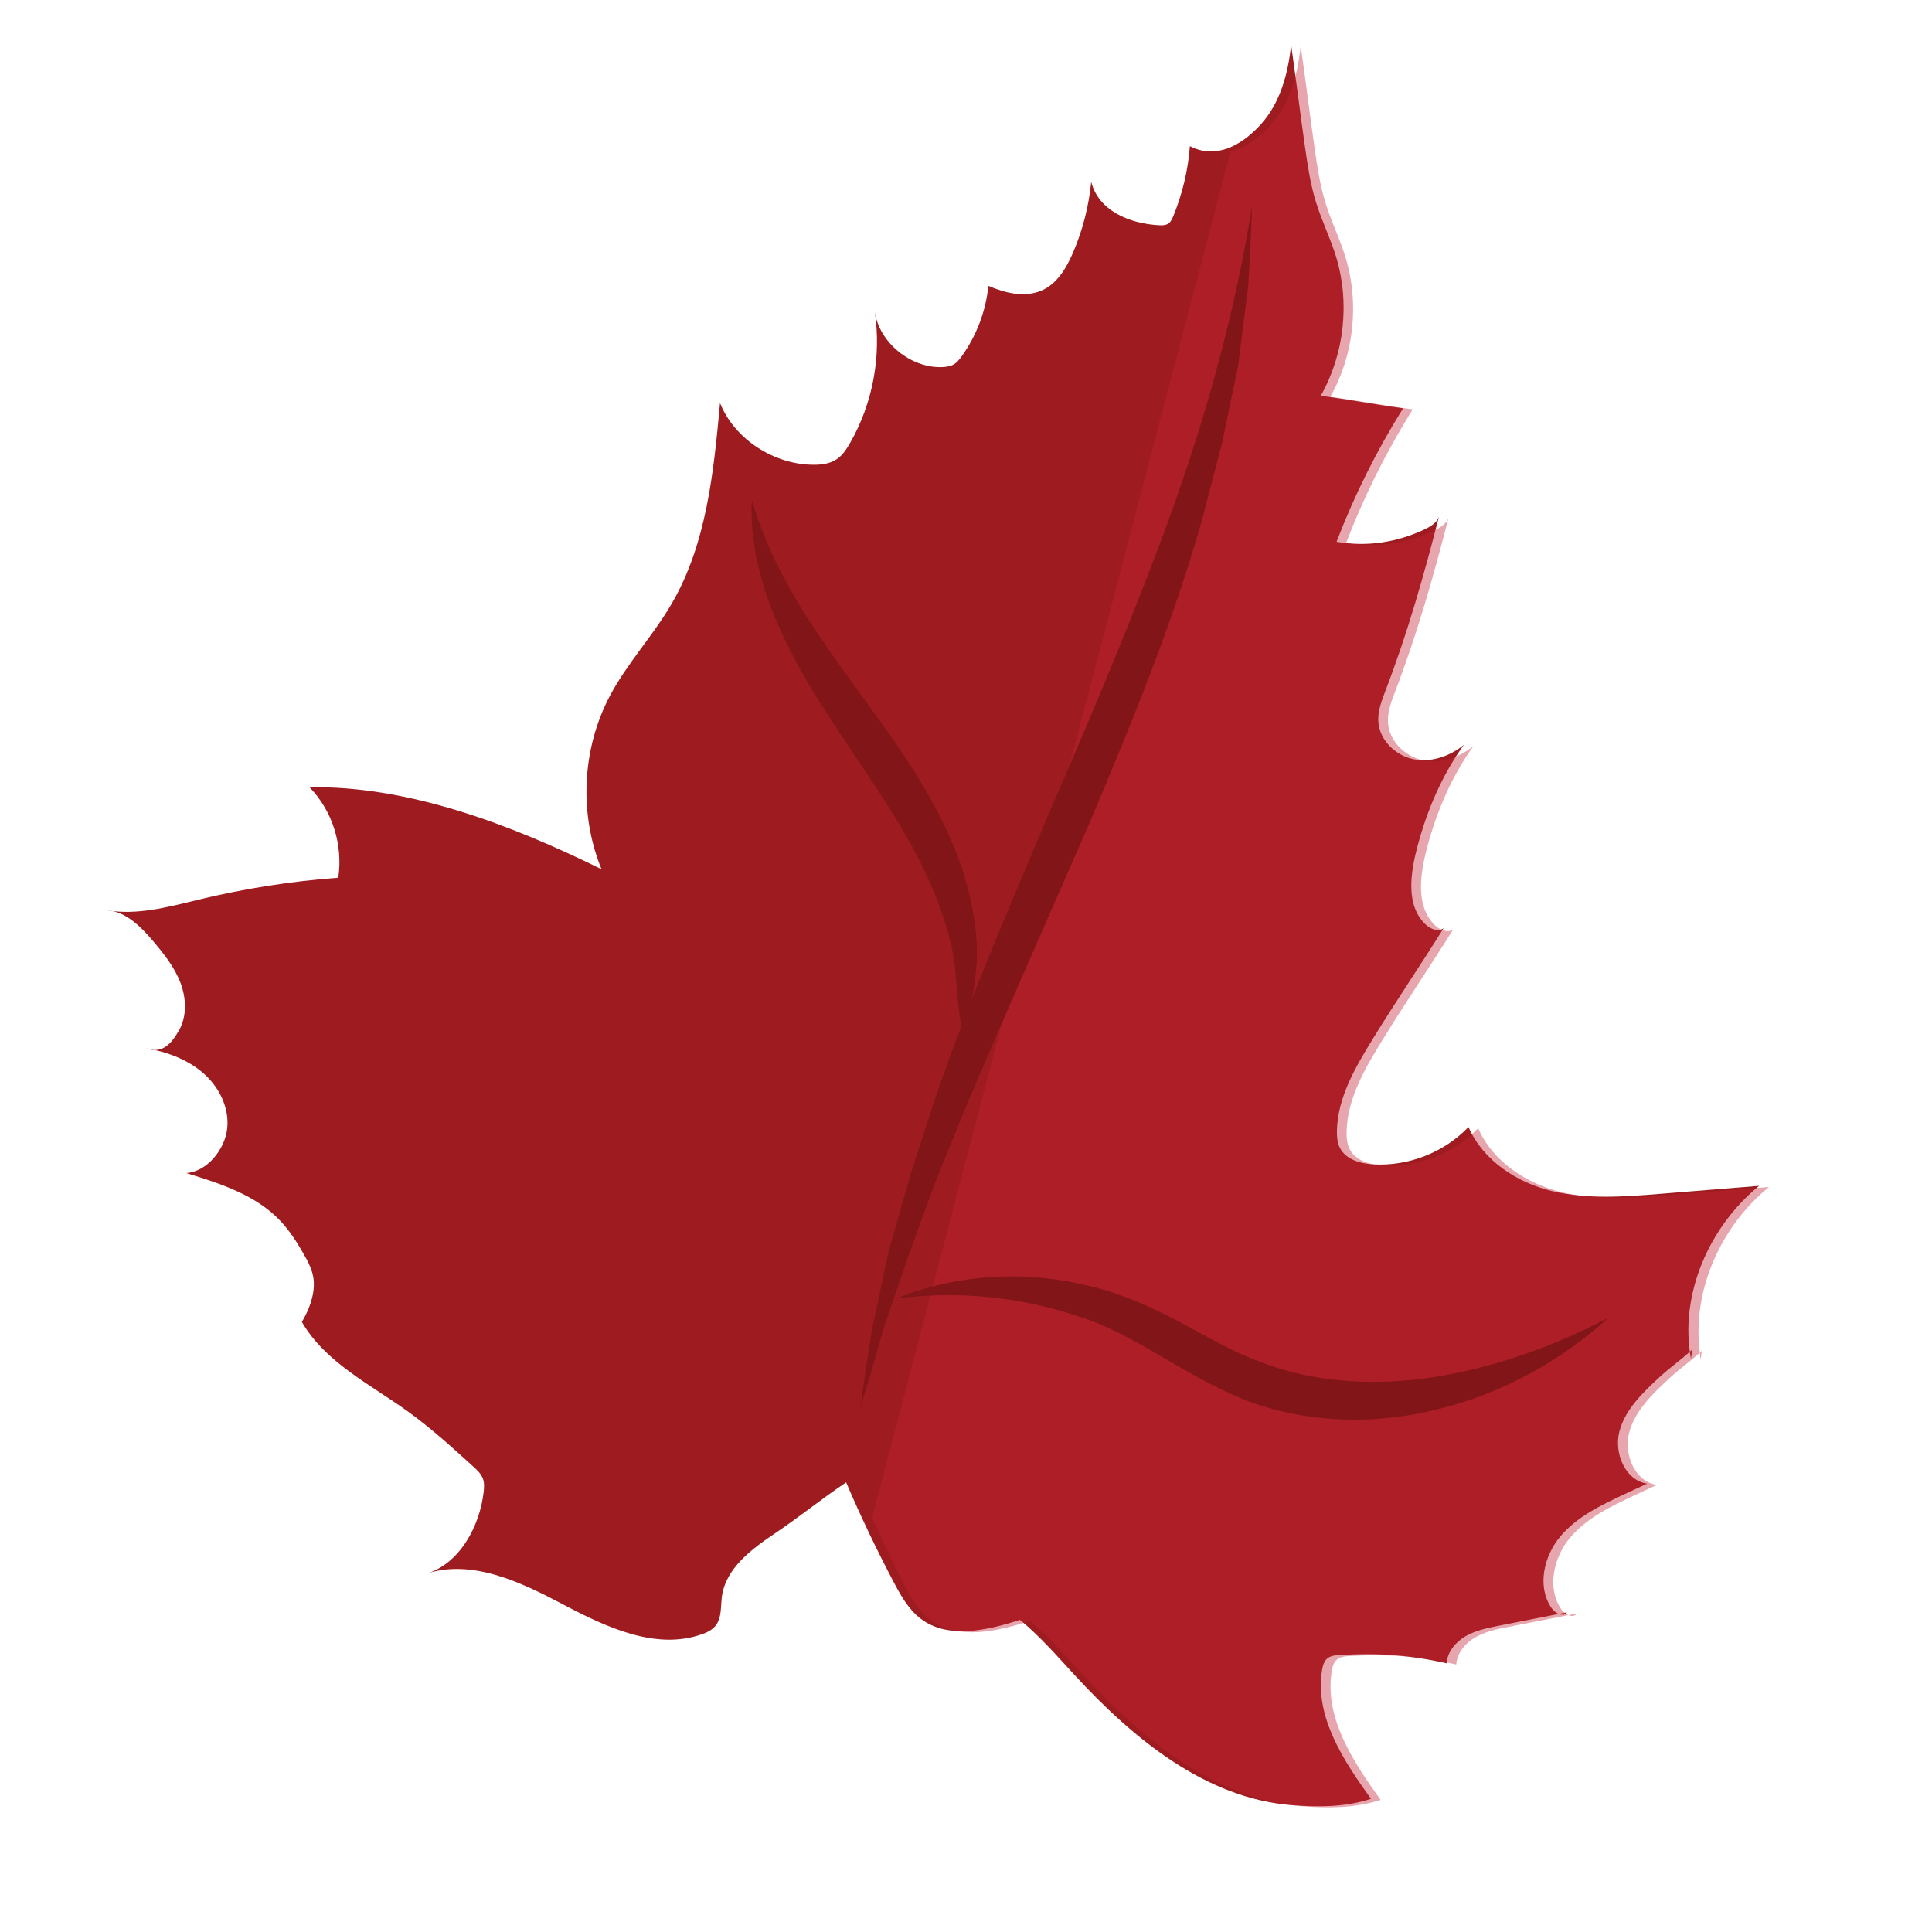
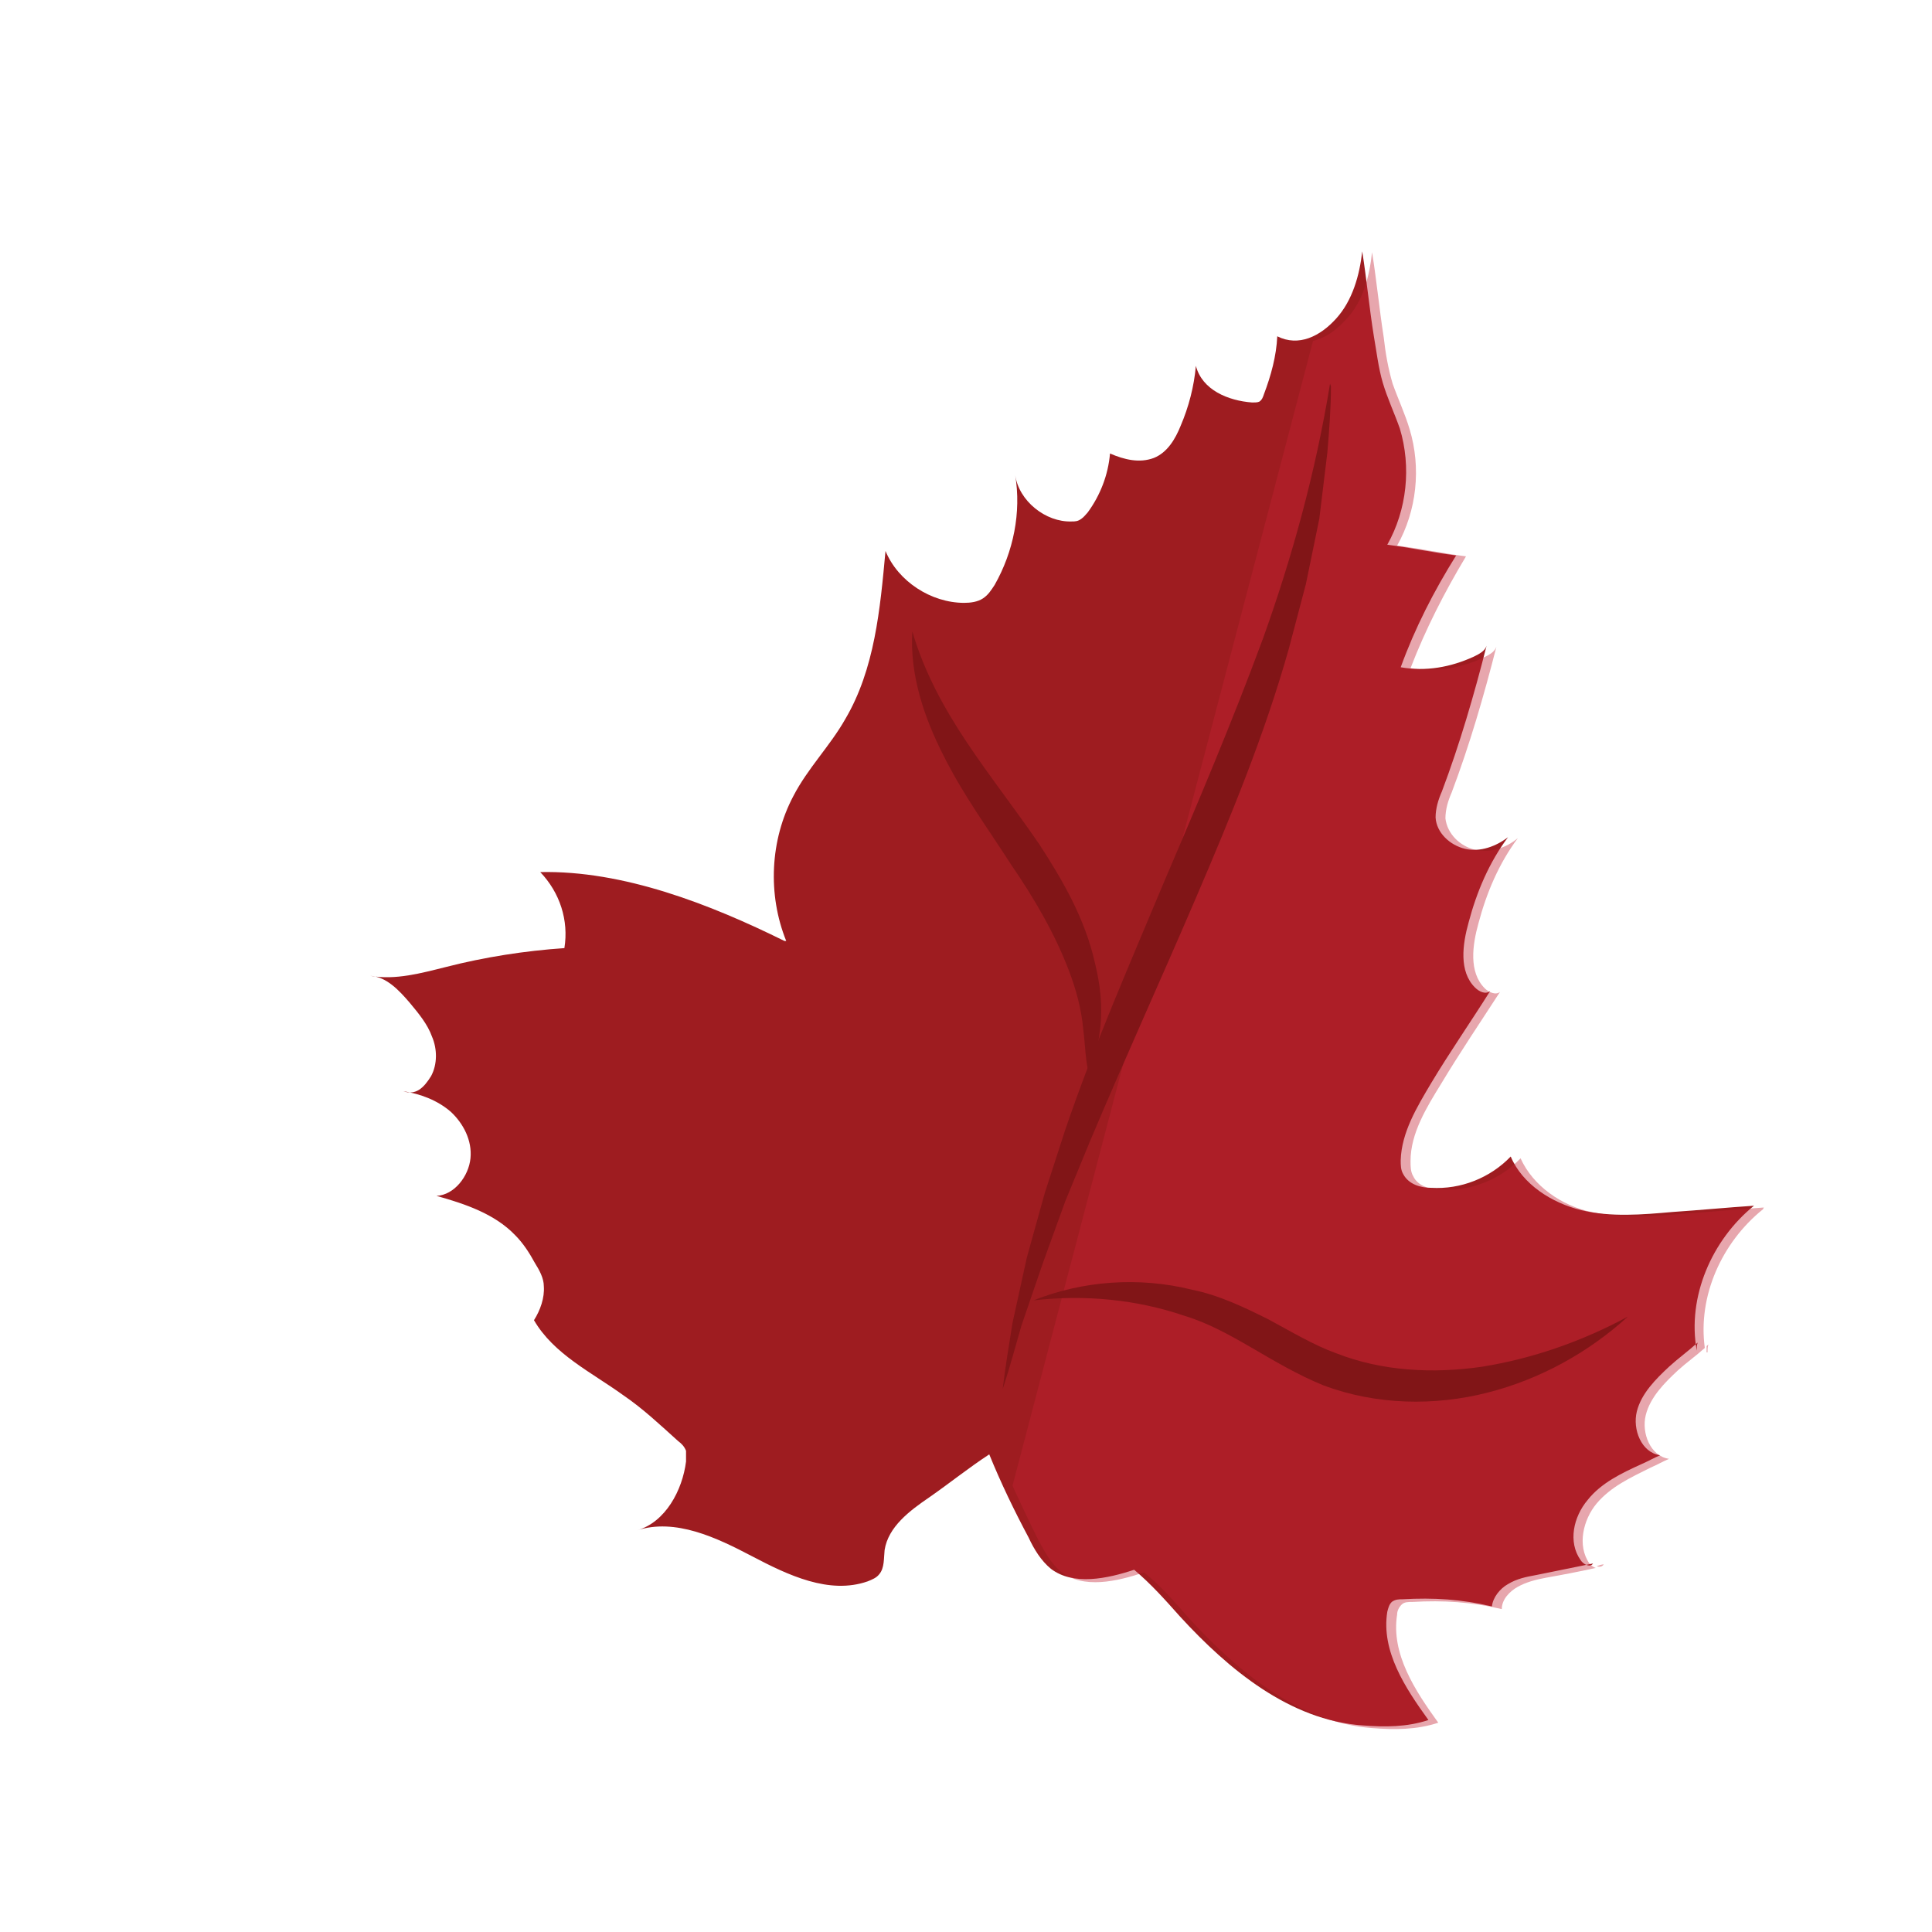
<svg xmlns="http://www.w3.org/2000/svg" version="1.1" viewBox="0 0 216 216">
  <defs>
    <style>
      .cls-1 {
        fill: #c22032;
      }

      .cls-2 {
        fill: #811517;
      }

      .cls-3 {
        opacity: .4;
      }

      .cls-4 {
        fill: #9e1c20;
      }
    </style>
  </defs>
  <g>
    <g id="Layer_1">
-       <g>
-         <path class="cls-4" d="M67.24,97.15c-2.53-6.18-2.17-13.47.95-19.36,1.94-3.66,4.84-6.74,6.92-10.32,3.89-6.7,4.68-14.69,5.39-22.41,1.63,4.09,6.13,6.93,10.53,6.9.86,0,1.75-.12,2.47-.59.67-.43,1.12-1.12,1.52-1.81,2.54-4.41,3.54-9.69,2.78-14.72.49,3.48,4.07,6.36,7.58,6.2.44-.02.89-.09,1.27-.31.35-.21.61-.54.85-.87,1.67-2.31,2.72-5.07,3-7.9,1.86.8,3.98,1.32,5.86.56,1.76-.71,2.84-2.49,3.59-4.24,1.09-2.52,1.78-5.21,2.05-7.95.82,3.22,4.24,4.66,7.56,4.85.35.02.71.02,1.01-.15.32-.19.48-.55.62-.9,1.01-2.48,1.64-5.12,1.84-7.79,2.87,1.49,5.73-.02,7.91-2.41,2.18-2.39,3.07-5.69,3.41-8.91.54,3.77,1.01,7.63,1.55,11.4.3,2.07.6,4.15,1.22,6.15.64,2.08,1.61,4.04,2.25,6.11,1.57,5.13.94,10.9-1.71,15.57,2.91.38,6.31,1.02,9.21,1.4-2.95,4.72-5.45,9.72-7.44,14.92,3.4.59,6.71.08,9.83-1.38.67-.32,1.38-.74,1.62-1.44-1.68,6.57-3.54,13.11-5.97,19.44-.43,1.13-.89,2.3-.81,3.51.14,2.03,1.89,3.75,3.88,4.17,1.99.42,4.12-.31,5.69-1.6-2.45,3.38-4.13,7.34-5.2,11.37-.78,2.95-1.32,6.53.86,8.67.55.54,1.46.93,2.07.46-2.58,4.14-5.33,8.16-7.88,12.32-1.96,3.19-3.97,6.58-4.05,10.31-.01.67.04,1.37.35,1.96.67,1.29,2.29,1.74,3.74,1.82,3.92.22,7.9-1.34,10.62-4.18,1.61,3.74,5.44,6.25,9.41,7.18,3.96.93,8.1.61,12.16.28,3.64-.29,7.28-.59,10.92-.88-5.61,4.57-8.94,12.22-7.62,19.33.05-.34.09-.69.14-1.03-1.28,1.2-2.51,2.01-3.79,3.21-1.82,1.7-3.72,3.54-4.35,5.95-.63,2.41.65,5.49,3.11,5.83-.8.37-1.7.79-2.5,1.16-2.62,1.23-5.34,2.52-7.2,4.73-1.87,2.21-2.64,5.63-1,8.02.4.59,1.34,1.06,1.73.48-2.34.47-5.31,1.03-7.64,1.5-1.27.25-2.56.52-3.68,1.16-1.12.65-2.05,1.75-2.14,3.04-4.09-.94-7.78-1.18-11.97-.93-.49.03-1.01.08-1.38.4-.36.31-.49.81-.57,1.28-.85,5.21,2.39,10.12,5.47,14.4-2.84.93-5.84.94-8.82.71-9.65-.74-17.76-7.43-24.32-14.55-1.96-2.13-3.87-4.33-6.11-6.17-3.63,1.19-8.11,2.19-11.12-.15-1.36-1.05-2.22-2.6-3.02-4.12-1.91-3.63-3.68-7.33-5.29-11.1-2.73,1.83-5.21,3.86-7.94,5.69-2.64,1.77-5.52,3.92-5.95,7.07-.15,1.13,0,2.39-.72,3.28-.39.48-.97.75-1.55.95-5.12,1.8-10.64-.79-15.44-3.32-4.8-2.54-10.29-5.16-15.43-3.43,3.77-1.05,6.09-5.33,6.51-9.22.05-.48.08-.98-.09-1.43-.2-.55-.64-.96-1.07-1.35-2.35-2.14-4.71-4.28-7.28-6.14-4.25-3.06-9.26-5.5-11.89-10.03.8-1.36,1.43-2.98,1.33-4.56-.07-1.11-.6-2.13-1.16-3.1-.75-1.31-1.57-2.59-2.61-3.68-2.73-2.87-6.7-4.15-10.49-5.31,2.34-.15,4.32-2.65,4.58-4.97.26-2.33-.9-4.66-2.67-6.2-1.76-1.54-4.05-2.37-6.35-2.78,1.71.65,2.76-.45,3.65-2.04.89-1.59.79-3.59.14-5.3-.65-1.7-1.8-3.16-2.98-4.56-1.41-1.67-3.11-3.41-5.29-3.54,3.38.59,6.81-.33,10.15-1.14,5.17-1.26,10.45-2.1,15.77-2.49.54-3.65-.64-7.46-3.21-10.11,11.11-.2,22.65,4.24,32.62,9.15Z" />
-         <g class="cls-3">
-           <path class="cls-1" d="M176.27,180.4c-.28.06-.61.12-.91.18.35.14.7.13.91-.18Z" />
-           <path class="cls-1" d="M190.13,152.05c.05-.34.09-.69.14-1.03-.08.07-.15.12-.23.19.04.28.04.56.09.84Z" />
-           <path class="cls-1" d="M197.75,132.71c-3.64.29-7.28.59-10.92.88-4.06.33-8.2.65-12.16-.28-3.96-.93-7.8-3.44-9.41-7.18-2.72,2.83-6.7,4.4-10.62,4.18-1.45-.08-3.07-.53-3.74-1.82-.31-.6-.36-1.29-.35-1.97.08-3.74,2.09-7.13,4.05-10.31,2.55-4.16,5.3-8.18,7.88-12.32-.61.47-1.52.08-2.07-.46-2.18-2.13-1.64-5.72-.86-8.67,1.07-4.03,2.75-7.99,5.2-11.37-1.57,1.3-3.69,2.02-5.69,1.6-1.99-.42-3.74-2.13-3.88-4.17-.08-1.21.37-2.38.8-3.51,2.43-6.33,4.29-12.87,5.97-19.44-.24.7-.94,1.13-1.62,1.44-3.12,1.46-6.44,1.98-9.83,1.38,2-5.2,4.5-10.2,7.44-14.92-2.91-.38-6.31-1.02-9.21-1.4,2.64-4.67,3.27-10.44,1.71-15.57-.63-2.08-1.61-4.04-2.25-6.12-.62-2-.92-4.08-1.22-6.15-.54-3.77-1.01-7.63-1.55-11.4-.34,3.22-1.23,6.52-3.41,8.91-1.28,1.41-2.8,2.49-4.42,2.85l-40.08,152.79c1.12,2.44,2.21,4.89,3.46,7.27.8,1.52,1.66,3.07,3.02,4.12,3.02,2.34,7.49,1.35,11.12.15,2.24,1.83,4.15,4.04,6.11,6.17,6.56,7.11,14.67,13.8,24.32,14.55,2.98.23,5.98.22,8.82-.71-3.08-4.29-6.32-9.19-5.47-14.4.08-.47.21-.97.57-1.28.37-.32.89-.37,1.38-.4,4.19-.25,7.88,0,11.97.94.09-1.29,1.02-2.4,2.14-3.04,1.12-.64,2.41-.91,3.68-1.16,2.06-.41,4.56-.89,6.74-1.32-.32-.13-.63-.37-.82-.65-1.64-2.39-.86-5.81,1-8.02,1.87-2.21,4.58-3.5,7.2-4.73.8-.37,1.7-.79,2.5-1.16-2.47-.34-3.74-3.42-3.11-5.83.63-2.41,2.53-4.25,4.35-5.95,1.2-1.13,2.37-1.93,3.56-3.01-.92-6.87,2.31-14.1,7.71-18.5Z" />
+       <g id="Layer_1-2" data-name="Layer_1">
+         <g>
+           <path class="cls-4" d="M87.9,105.2c-2.1-5.2-1.8-11.3.8-16.2,1.6-3.1,4.1-5.6,5.8-8.6,3.3-5.6,3.9-12.3,4.5-18.8,1.4,3.4,5.1,5.8,8.8,5.8.7,0,1.5-.1,2.1-.5.6-.4.9-.9,1.3-1.5,2.1-3.7,3-8.1,2.3-12.3.4,2.9,3.4,5.3,6.3,5.2.4,0,.7,0,1.1-.3.3-.2.5-.5.7-.7,1.4-1.9,2.3-4.2,2.5-6.6,1.6.7,3.3,1.1,4.9.5,1.5-.6,2.4-2.1,3-3.6.9-2.1,1.5-4.4,1.7-6.7.7,2.7,3.6,3.9,6.3,4.1.3,0,.6,0,.8-.1.3-.2.4-.5.5-.8.8-2.1,1.4-4.3,1.5-6.5,2.4,1.2,4.8,0,6.6-2,1.8-2,2.6-4.8,2.9-7.5.5,3.2.8,6.4,1.3,9.5.3,1.7.5,3.5,1,5.2.5,1.7,1.3,3.4,1.9,5.1,1.3,4.3.8,9.1-1.4,13,2.4.3,5.3.9,7.7,1.2-2.5,4-4.6,8.1-6.2,12.5,2.8.5,5.6,0,8.2-1.2.6-.3,1.2-.6,1.4-1.2-1.4,5.5-3,11-5,16.3-.4.9-.7,1.9-.7,2.9.1,1.7,1.6,3.1,3.3,3.5s3.5-.3,4.8-1.3c-2.1,2.8-3.5,6.1-4.4,9.5-.7,2.5-1.1,5.5.7,7.3.5.5,1.2.8,1.7.4-2.2,3.5-4.5,6.8-6.6,10.3-1.6,2.7-3.3,5.5-3.4,8.6,0,.6,0,1.1.3,1.6.6,1.1,1.9,1.5,3.1,1.5,3.3.2,6.6-1.1,8.9-3.5,1.3,3.1,4.6,5.2,7.9,6,3.3.8,6.8.5,10.2.2,3-.2,6.1-.5,9.1-.7-4.7,3.8-7.5,10.2-6.4,16.2,0-.3,0-.6.1-.9-1.1,1-2.1,1.7-3.2,2.7-1.5,1.4-3.1,3-3.6,5s.5,4.6,2.6,4.9c-.7.3-1.4.7-2.1,1-2.2,1-4.5,2.1-6,4-1.6,1.9-2.2,4.7-.8,6.7.3.5,1.1.9,1.4.4-2,.4-4.4.9-6.4,1.3-1.1.2-2.1.4-3.1,1-.9.5-1.7,1.5-1.8,2.5-3.4-.8-6.5-1-10-.8-.4,0-.8,0-1.2.3-.3.3-.4.7-.5,1.1-.7,4.4,2,8.5,4.6,12.1-2.4.8-4.9.8-7.4.6-8.1-.6-14.9-6.2-20.4-12.2-1.6-1.8-3.2-3.6-5.1-5.2-3,1-6.8,1.8-9.3-.1-1.1-.9-1.9-2.2-2.5-3.5-1.6-3-3.1-6.1-4.4-9.3-2.3,1.5-4.4,3.2-6.7,4.8-2.2,1.5-4.6,3.3-5,5.9-.1.9,0,2-.6,2.7-.3.4-.8.6-1.3.8-4.3,1.5-8.9-.7-12.9-2.8-4-2.1-8.6-4.3-12.9-2.9,3.2-.9,5.1-4.5,5.5-7.7,0-.4,0-.8,0-1.2-.2-.5-.5-.8-.9-1.1-2-1.8-3.9-3.6-6.1-5.1-3.6-2.6-7.8-4.6-10-8.4.7-1.1,1.2-2.5,1.1-3.8,0-.9-.5-1.8-1-2.6-.6-1.1-1.3-2.2-2.2-3.1-2.3-2.4-5.6-3.5-8.8-4.4,2-.1,3.6-2.2,3.8-4.2.2-2-.8-3.9-2.2-5.2-1.5-1.3-3.4-2-5.3-2.3,1.4.5,2.3-.4,3.1-1.7.7-1.3.7-3,.1-4.4-.5-1.4-1.5-2.6-2.5-3.8-1.2-1.4-2.6-2.9-4.4-3,2.8.5,5.7-.3,8.5-1,4.3-1.1,8.8-1.8,13.2-2.1.5-3.1-.5-6.2-2.7-8.5,9.3-.2,19,3.6,27.3,7.7h0Z" />
+           <g class="cls-3">
+             <path class="cls-1" d="M179.3,174.9c-.2,0-.5.1-.8.2.3.1.6.1.8-.2Z" />
+             <path class="cls-1" d="M190.9,151.2c0-.3,0-.6.1-.9,0,0-.1.1-.2.2,0,.2,0,.5,0,.7Z" />
+             <path class="cls-1" d="M197.2,135c-3,.2-6.1.5-9.1.7-3.4.3-6.9.5-10.2-.2s-6.5-2.9-7.9-6c-2.3,2.4-5.6,3.7-8.9,3.5-1.2,0-2.6-.4-3.1-1.5-.3-.5-.3-1.1-.3-1.7,0-3.1,1.8-6,3.4-8.6,2.1-3.5,4.4-6.9,6.6-10.3-.5.4-1.3,0-1.7-.4-1.8-1.8-1.4-4.8-.7-7.3.9-3.4,2.3-6.7,4.4-9.5-1.3,1.1-3.1,1.7-4.8,1.3-1.7-.4-3.1-1.8-3.3-3.5,0-1,.3-2,.7-2.9,2-5.3,3.6-10.8,5-16.3-.2.6-.8.9-1.4,1.2-2.6,1.2-5.4,1.7-8.2,1.2,1.7-4.4,3.8-8.5,6.2-12.5-2.4-.3-5.3-.9-7.7-1.2,2.2-3.9,2.7-8.7,1.4-13-.5-1.7-1.3-3.4-1.9-5.1-.5-1.7-.8-3.4-1-5.2-.5-3.2-.8-6.4-1.3-9.5-.3,2.7-1,5.5-2.9,7.5-1.1,1.2-2.3,2.1-3.7,2.4l-33.6,128c.9,2,1.9,4.1,2.9,6.1.7,1.3,1.4,2.6,2.5,3.5,2.5,2,6.3,1.1,9.3.1,1.9,1.5,3.5,3.4,5.1,5.2,5.5,6,12.3,11.6,20.4,12.2,2.5.2,5,.2,7.4-.6-2.6-3.6-5.3-7.7-4.6-12.1,0-.4.2-.8.5-1.1.3-.3.7-.3,1.2-.3,3.5-.2,6.6,0,10,.8,0-1.1.9-2,1.8-2.5s2-.8,3.1-1c1.7-.3,3.8-.7,5.6-1.1-.3-.1-.5-.3-.7-.5-1.4-2-.7-4.9.8-6.7,1.6-1.9,3.8-2.9,6-4,.7-.3,1.4-.7,2.1-1-2.1-.3-3.1-2.9-2.6-4.9s2.1-3.6,3.6-5c1-.9,2-1.6,3-2.5-.8-5.8,1.9-11.8,6.5-15.5h0Z" />
+           </g>
+           <path class="cls-2" d="M148.8,43.2c0,2.5-.2,5-.4,7.4l-.9,7.4-1.5,7.3-1.9,7.2c-2.7,9.6-6.5,18.8-10.4,27.9-3.9,9.1-8,18.1-11.8,27.1l-2.8,6.8-2.5,6.9-2.4,7c-.7,2.4-1.3,4.7-2.1,7.1.3-2.5.7-4.9,1.1-7.4l1.6-7.3,2-7.2,2.3-7.1c3.2-9.4,7.2-18.5,11-27.6,3.9-9.1,7.7-18.1,11.1-27.3,3.3-9.2,5.9-18.7,7.5-28.5h0Z" />
+           <path class="cls-2" d="M102,70.6c2.7,9.2,8.8,15.9,14.2,23.8,2.6,4,5.1,8.3,6.2,13.2.6,2.4.9,4.9.6,7.4-.3,2.4-.8,4.6-.6,7-1.1-2.2-1-4.8-1.3-7-.2-2.2-.8-4.4-1.6-6.5-1.6-4.2-3.9-8.1-6.5-11.9-2.5-3.9-5.3-7.7-7.5-12.1-2.2-4.3-3.8-9.1-3.5-13.9Z" />
+           <path class="cls-2" d="M115.5,145.4c5.5-2.2,11.8-2.7,17.8-1.2,3,.6,5.9,2,8.5,3.3,2.6,1.4,5.1,2.9,7.6,3.8,5.1,2,10.8,2.3,16.3,1.5,5.6-.9,11.1-2.8,16.3-5.6-4.4,4-9.8,7-15.7,8.5-5.9,1.5-12.4,1.4-18.3-.8-5.9-2.4-10.3-6.2-15.6-7.8-5.3-1.8-11.1-2.4-17-1.7h0Z" />
        </g>
-         <path class="cls-2" d="M139.97,23.18c-.1,2.95-.23,5.92-.43,8.88l-1.12,8.85-1.82,8.74-2.26,8.64c-3.27,11.46-7.78,22.48-12.38,33.36-4.71,10.85-9.53,21.58-14.1,32.4l-3.31,8.16-3.02,8.27-2.84,8.36c-.78,2.83-1.61,5.66-2.49,8.5.39-2.93.82-5.86,1.31-8.79l1.86-8.71,2.44-8.57,2.75-8.47c3.84-11.24,8.59-22.1,13.18-32.95,4.7-10.81,9.25-21.62,13.25-32.63,3.95-11.02,7.08-22.34,8.97-34.03Z" />
-         <path class="cls-2" d="M84.06,55.88c3.17,10.98,10.55,19.02,16.93,28.46,3.11,4.74,6.05,9.93,7.4,15.71.68,2.85,1.04,5.86.7,8.81-.35,2.88-1,5.51-.73,8.36-1.28-2.6-1.24-5.69-1.52-8.39-.19-2.67-.98-5.23-1.88-7.75-1.88-5.01-4.7-9.62-7.79-14.2-3.02-4.62-6.37-9.23-8.94-14.4-2.58-5.1-4.5-10.87-4.17-16.6Z" />
-         <path class="cls-2" d="M100.21,145.17c6.56-2.65,14.14-3.19,21.27-1.46,3.59.77,7.04,2.34,10.19,3.98,3.15,1.66,6.07,3.44,9.13,4.53,6.06,2.4,12.86,2.75,19.51,1.75,6.65-1.07,13.24-3.35,19.49-6.63-5.23,4.75-11.68,8.37-18.77,10.14-7.04,1.84-14.83,1.73-21.88-.98-7.07-2.85-12.25-7.38-18.65-9.35-6.34-2.12-13.28-2.89-20.29-1.97Z" />
      </g>
    </g>
  </g>
</svg>
